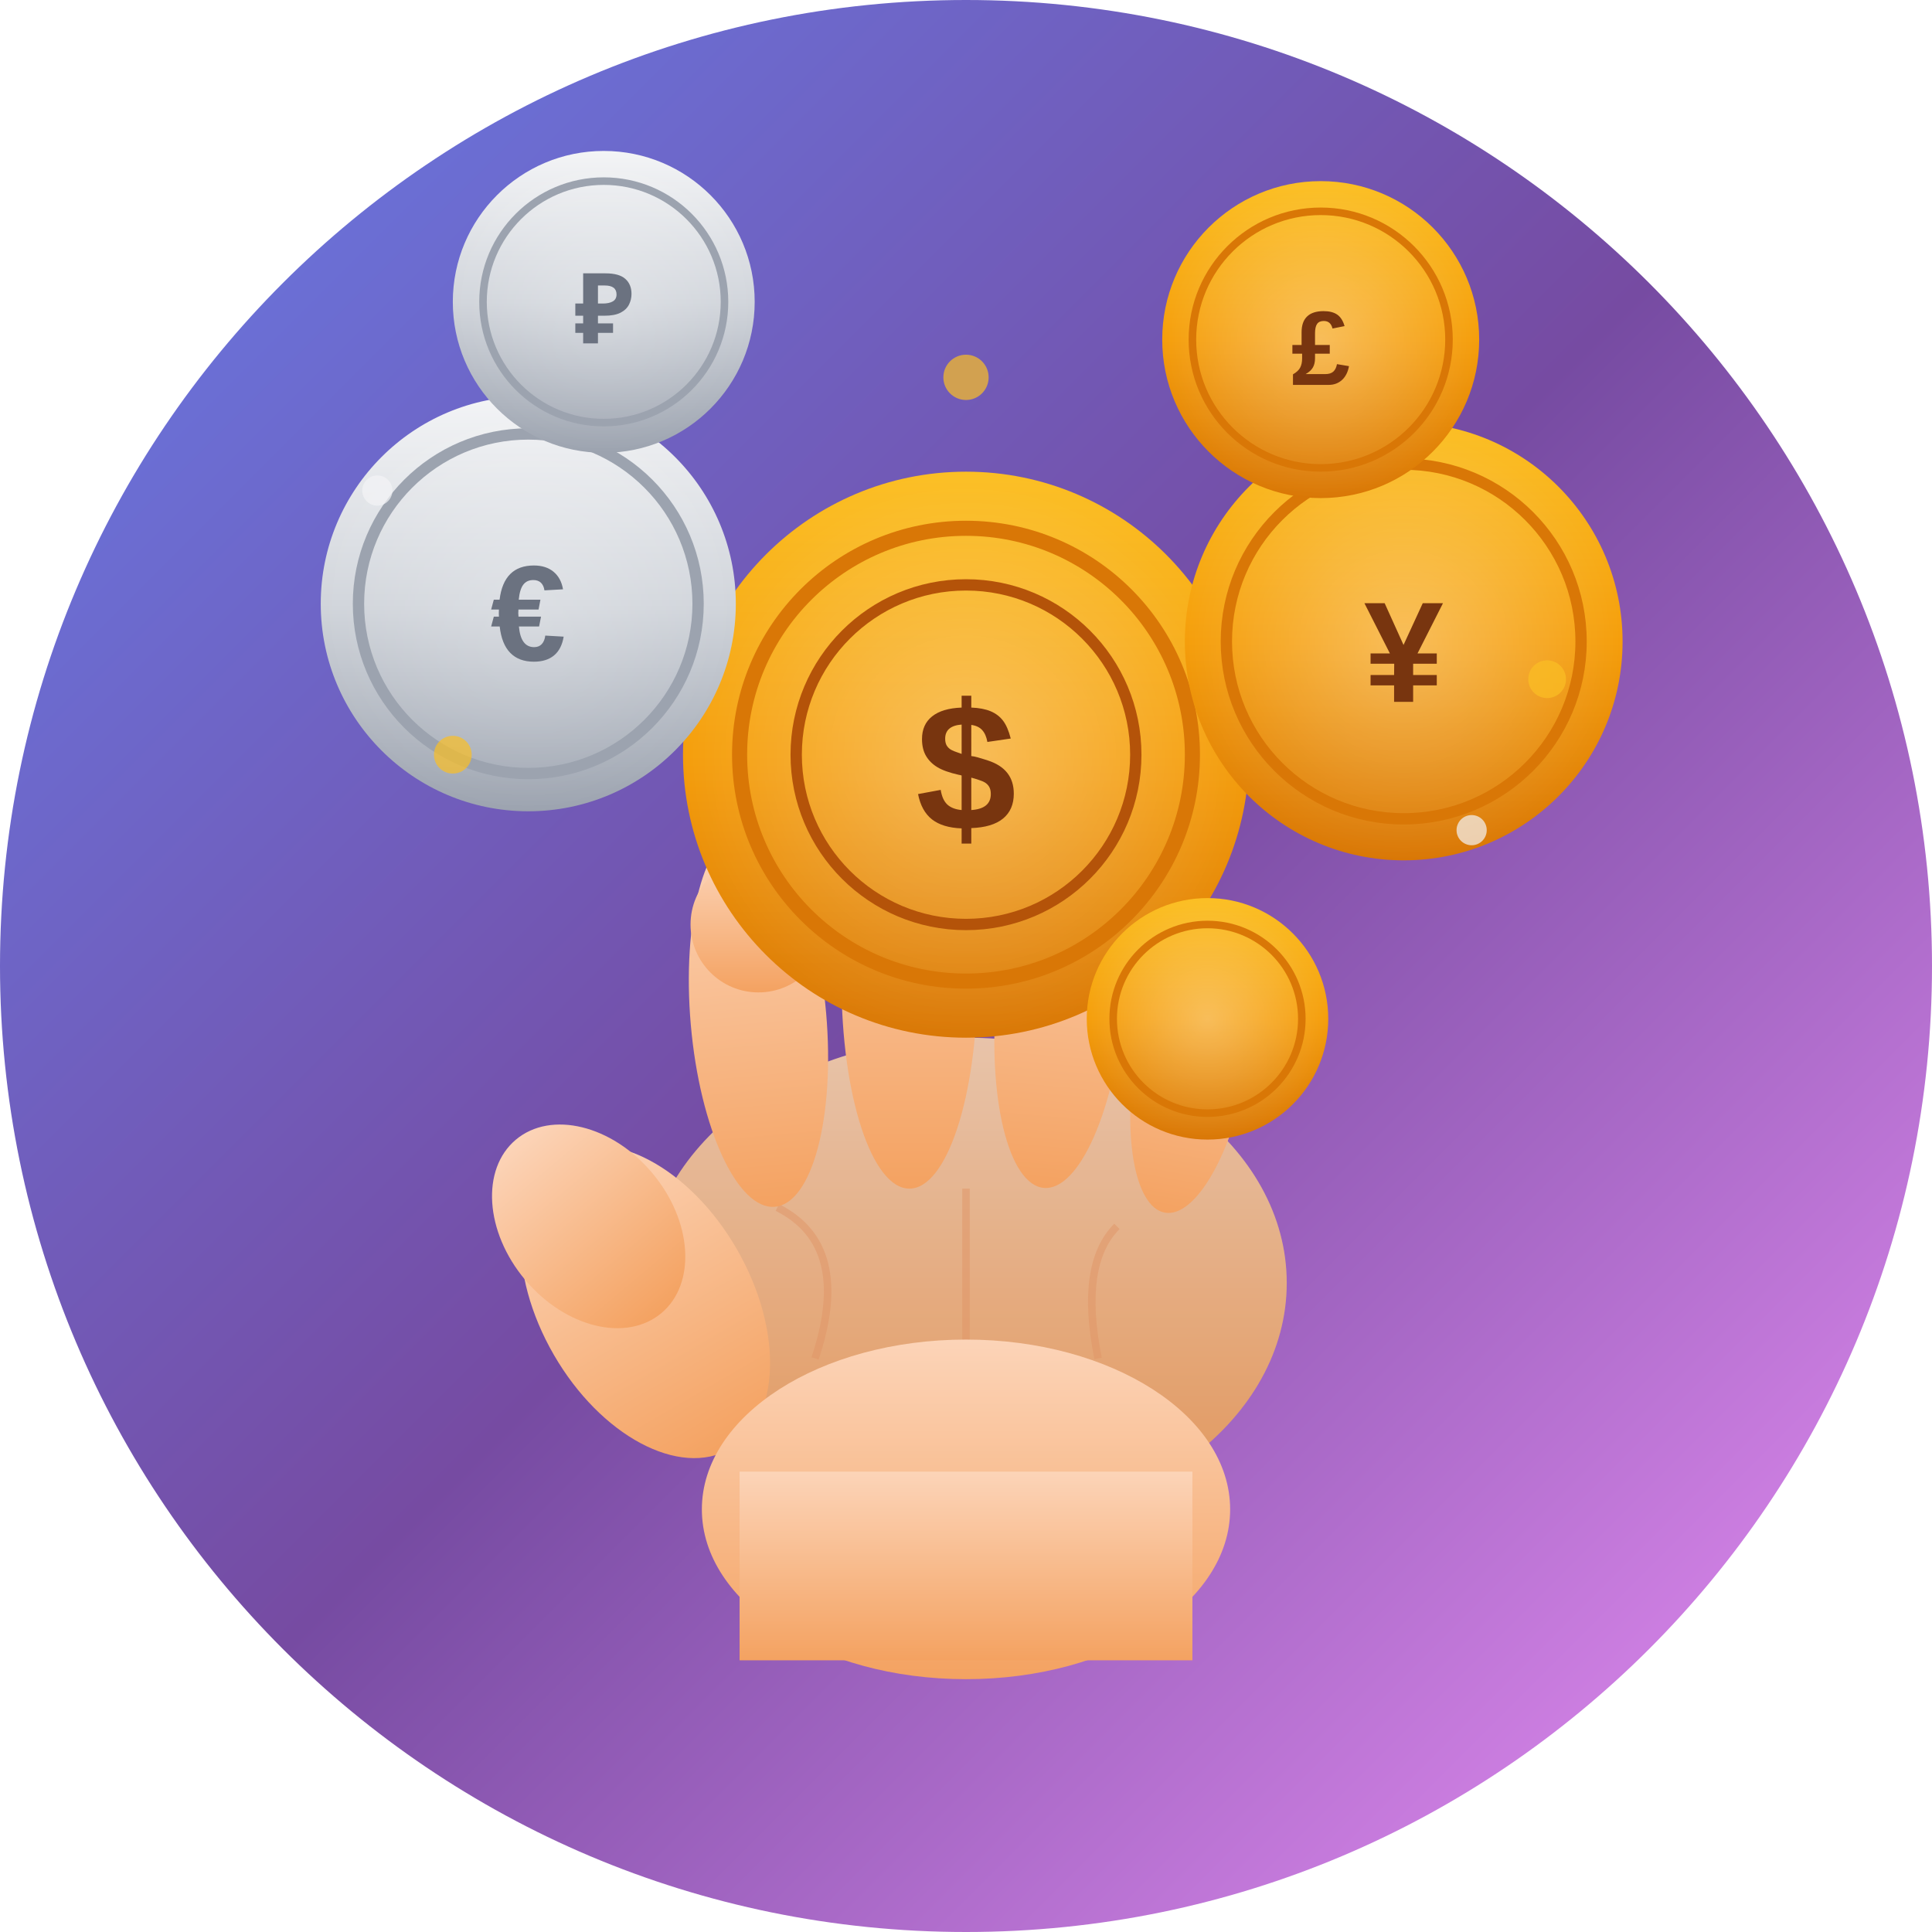
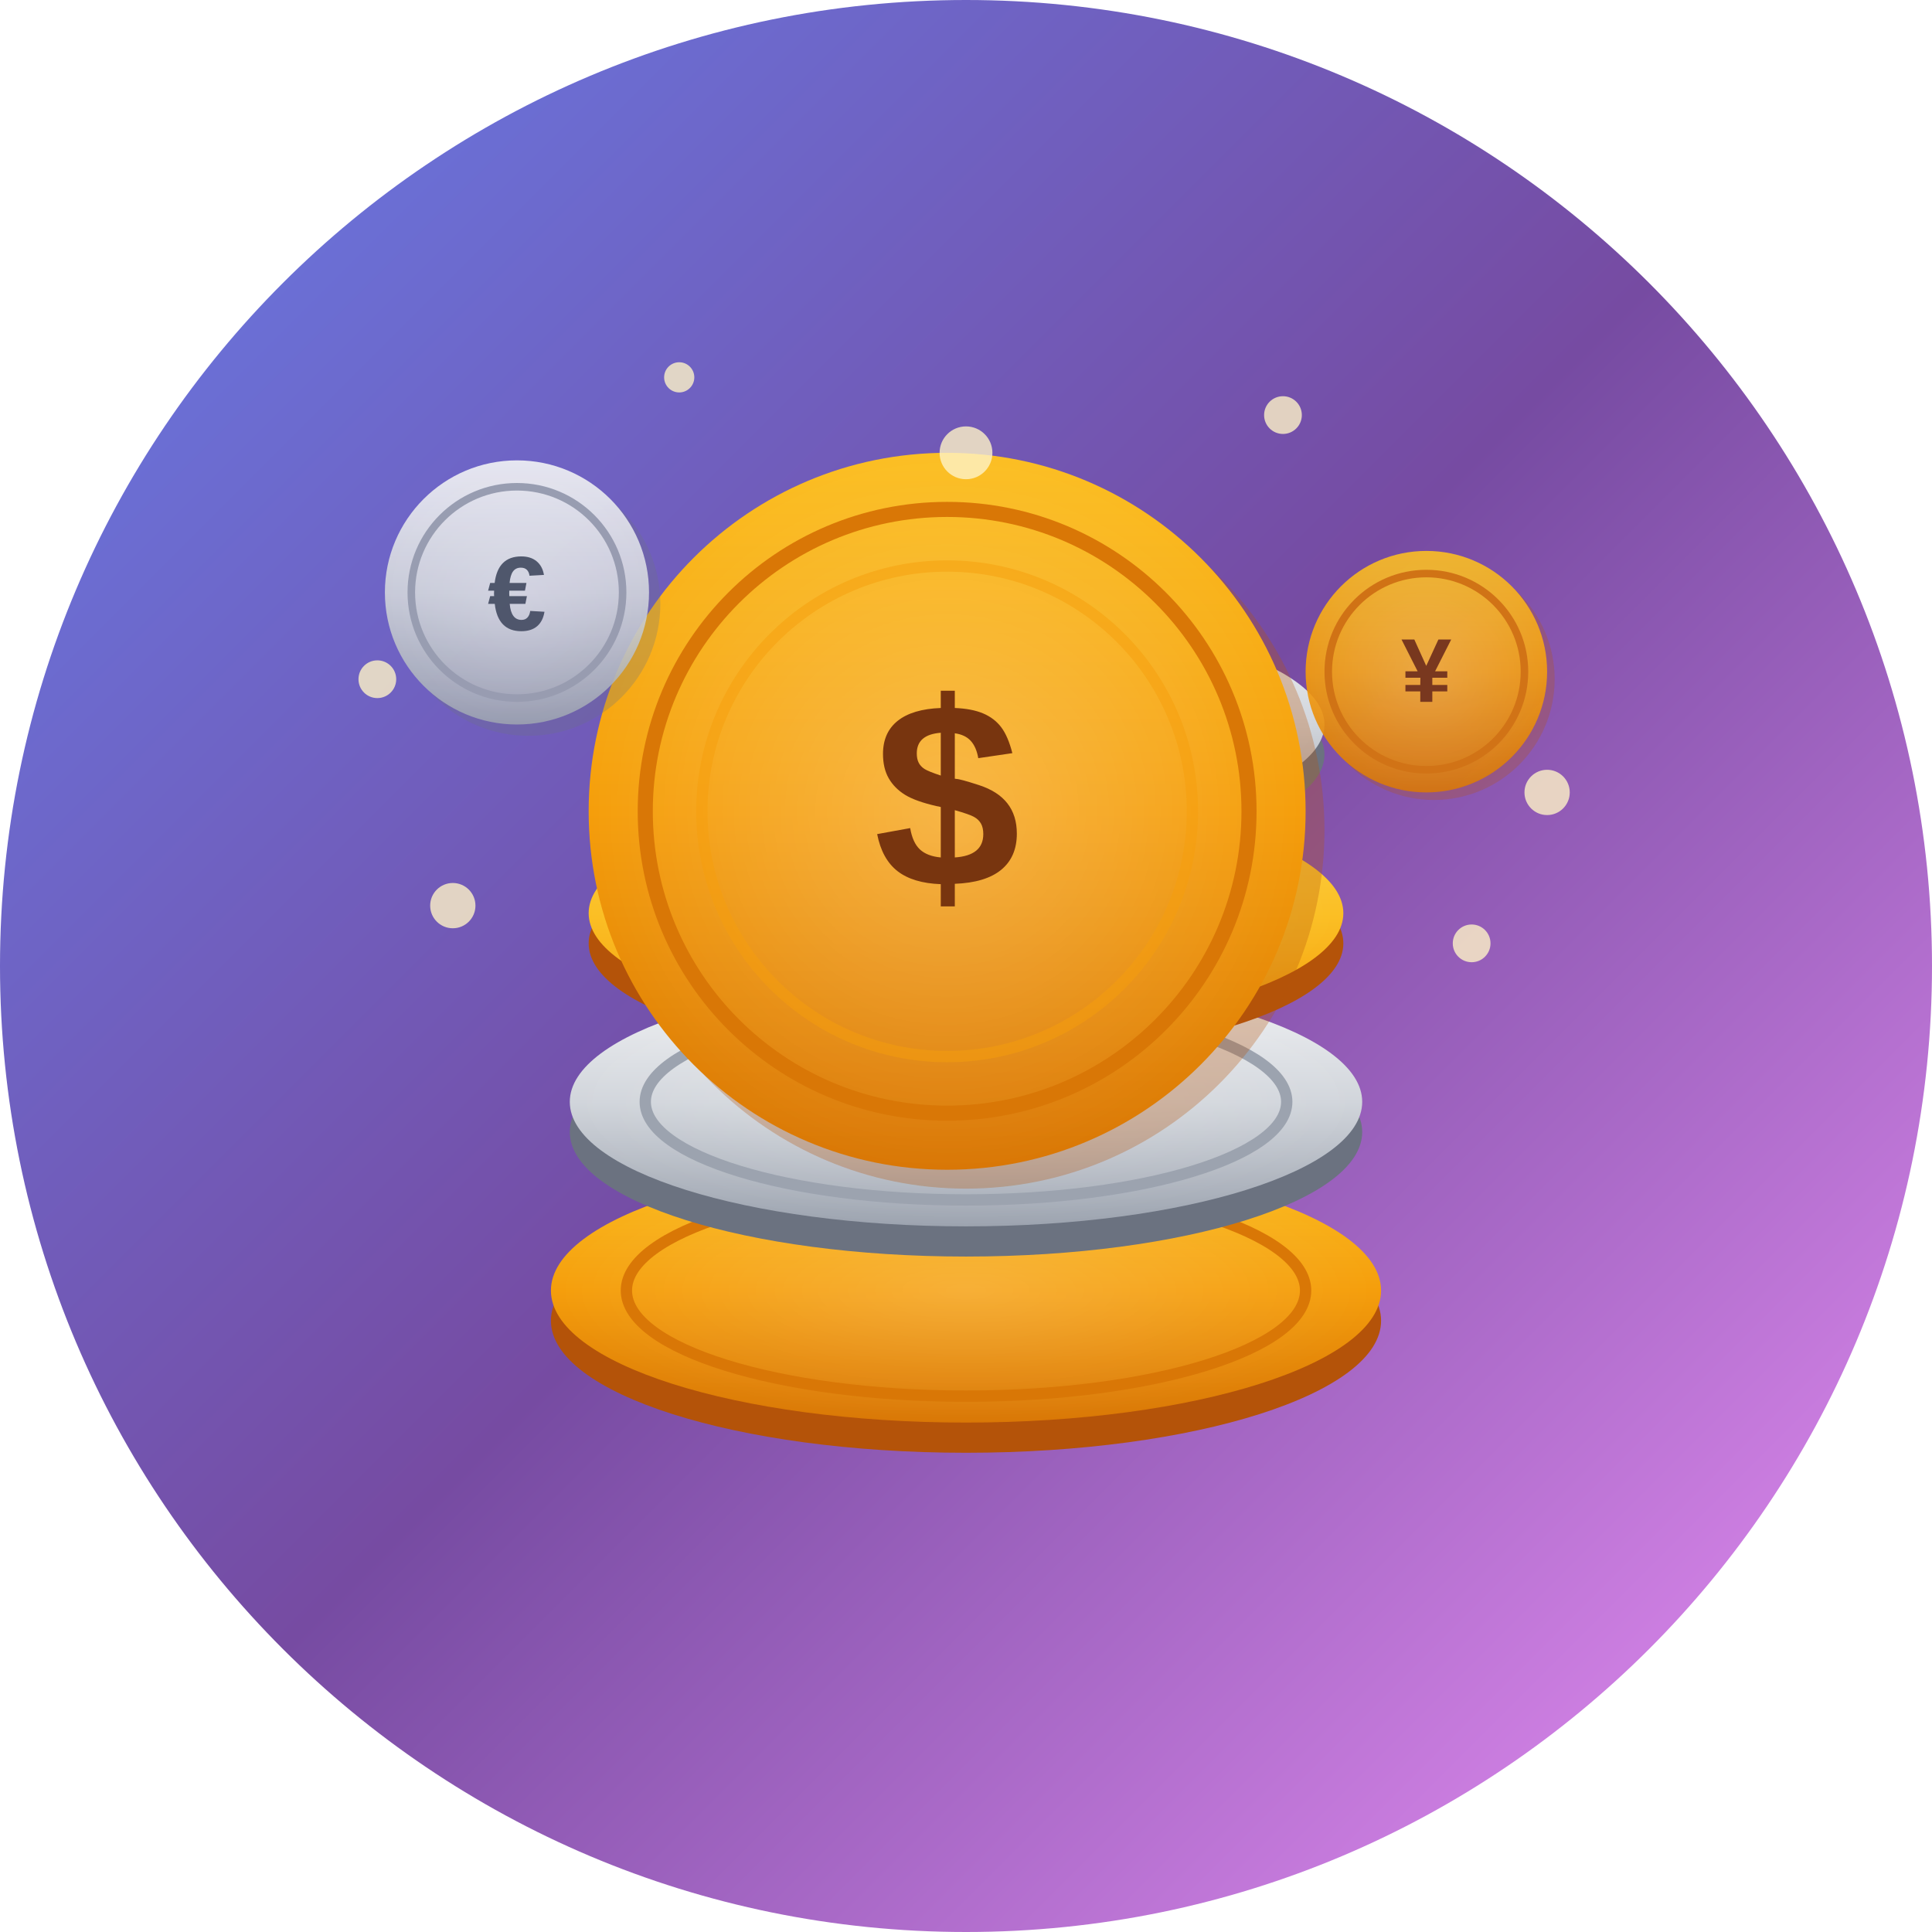
<svg xmlns="http://www.w3.org/2000/svg" viewBox="0 0 512 512" width="512" height="512">
  <defs>
    <linearGradient id="bgGrad" x1="0%" y1="0%" x2="100%" y2="100%">
      <stop offset="0%" style="stop-color:#667eea;stop-opacity:1" />
      <stop offset="50%" style="stop-color:#764ba2;stop-opacity:1" />
      <stop offset="100%" style="stop-color:#f093fb;stop-opacity:1" />
    </linearGradient>
    <linearGradient id="goldGrad" x1="0%" y1="0%" x2="0%" y2="100%">
      <stop offset="0%" style="stop-color:#fbbf24;stop-opacity:1" />
      <stop offset="50%" style="stop-color:#f59e0b;stop-opacity:1" />
      <stop offset="100%" style="stop-color:#d97706;stop-opacity:1" />
    </linearGradient>
+     <linearGradient id="goldGrad2" x1="0%" y1="0%" x2="0%" y2="100%">
+       <stop offset="0%" style="stop-color:#fcd34d;stop-opacity:1" />
+       <stop offset="50%" style="stop-color:#fbbf24;stop-opacity:1" />
+       <stop offset="100%" style="stop-color:#f59e0b;stop-opacity:1" />
+     </linearGradient>
    <linearGradient id="silverGrad" x1="0%" y1="0%" x2="0%" y2="100%">
      <stop offset="0%" style="stop-color:#f3f4f6;stop-opacity:1" />
      <stop offset="50%" style="stop-color:#d1d5db;stop-opacity:1" />
      <stop offset="100%" style="stop-color:#9ca3af;stop-opacity:1" />
    </linearGradient>
-     <linearGradient id="skinGrad" x1="0%" y1="0%" x2="0%" y2="100%">
-       <stop offset="0%" style="stop-color:#fcd4b8;stop-opacity:1" />
-       <stop offset="100%" style="stop-color:#f4a261;stop-opacity:1" />
-     </linearGradient>
    <radialGradient id="coinShine">
-       <stop offset="0%" style="stop-color:#ffffff;stop-opacity:0.8" />
+       <stop offset="0%" style="stop-color:#ffffff;stop-opacity:0.6" />
      <stop offset="100%" style="stop-color:#ffffff;stop-opacity:0" />
    </radialGradient>
  </defs>
  <circle cx="256" cy="256" r="256" fill="url(#bgGrad)" />
-   <g transform="translate(256, 340)">
-     <ellipse cx="0" cy="0" rx="85" ry="65" fill="url(#skinGrad)" />
-     <ellipse cx="0" cy="0" rx="85" ry="65" fill="#000" opacity="0.08" />
-     <path d="M -50,-20 Q -30,-10 -40,20" stroke="#e09465" stroke-width="2" fill="none" opacity="0.5" />
-     <path d="M 0,-25 Q 0,-5 0,25" stroke="#e09465" stroke-width="2" fill="none" opacity="0.5" />
-     <path d="M 40,-15 Q 30,-5 35,20" stroke="#e09465" stroke-width="2" fill="none" opacity="0.5" />
-     <ellipse cx="-85" cy="5" rx="28" ry="45" fill="url(#skinGrad)" transform="rotate(-30 -85 5)" />
-     <ellipse cx="-100" cy="-15" rx="22" ry="30" fill="url(#skinGrad)" transform="rotate(-40 -100 -15)" />
-     <ellipse cx="-55" cy="-70" rx="18" ry="50" fill="url(#skinGrad)" transform="rotate(-5 -55 -70)" />
-     <circle cx="-55" cy="-95" r="18" fill="url(#skinGrad)" />
-     <ellipse cx="-15" cy="-80" rx="18" ry="55" fill="url(#skinGrad)" />
-     <circle cx="-15" cy="-108" r="18" fill="url(#skinGrad)" />
-     <ellipse cx="25" cy="-75" rx="17" ry="50" fill="url(#skinGrad)" transform="rotate(5 25 -75)" />
-     <circle cx="25" cy="-100" r="17" fill="url(#skinGrad)" />
-     <ellipse cx="60" cy="-60" rx="15" ry="42" fill="url(#skinGrad)" transform="rotate(10 60 -60)" />
-     <circle cx="62" cy="-82" r="15" fill="url(#skinGrad)" />
-     <ellipse cx="0" cy="60" rx="70" ry="45" fill="url(#skinGrad)" />
-     <rect x="-60" y="50" width="120" height="50" fill="url(#skinGrad)" />
+   <g transform="translate(256, 350)">
+     <ellipse cx="0" cy="0" rx="110" ry="35" fill="#b45309" />
+     <ellipse cx="0" cy="-8" rx="110" ry="35" fill="url(#goldGrad)" />
+     <ellipse cx="0" cy="-8" rx="110" ry="35" fill="url(#coinShine)" opacity="0.3" />
+     <ellipse cx="0" cy="-8" rx="90" ry="28" fill="none" stroke="#d97706" stroke-width="3" />
  </g>
-   <g>
-     <g transform="translate(256, 200)">
-       <ellipse cx="0" cy="0" rx="75" ry="75" fill="url(#goldGrad)" />
-       <ellipse cx="0" cy="0" rx="75" ry="75" fill="url(#coinShine)" opacity="0.4" />
-       <circle cx="0" cy="0" r="60" fill="none" stroke="#d97706" stroke-width="4" />
-       <circle cx="0" cy="0" r="45" fill="none" stroke="#b45309" stroke-width="3" />
-       <text x="0" y="20" text-anchor="middle" font-family="Arial, sans-serif" font-size="48" font-weight="bold" fill="#78350f">$</text>
-     </g>
-     <g transform="translate(140, 160)">
-       <ellipse cx="0" cy="0" rx="55" ry="55" fill="url(#silverGrad)" />
-       <ellipse cx="0" cy="0" rx="55" ry="55" fill="url(#coinShine)" opacity="0.3" />
-       <circle cx="0" cy="0" r="45" fill="none" stroke="#9ca3af" stroke-width="3" />
-       <text x="0" y="15" text-anchor="middle" font-family="Arial, sans-serif" font-size="36" font-weight="bold" fill="#6b7280">€</text>
-     </g>
-     <g transform="translate(372, 170)">
-       <ellipse cx="0" cy="0" rx="58" ry="58" fill="url(#goldGrad)" />
-       <ellipse cx="0" cy="0" rx="58" ry="58" fill="url(#coinShine)" opacity="0.4" />
-       <circle cx="0" cy="0" r="47" fill="none" stroke="#d97706" stroke-width="3" />
-       <text x="0" y="16" text-anchor="middle" font-family="Arial, sans-serif" font-size="38" font-weight="bold" fill="#78350f">¥</text>
-     </g>
-     <g transform="translate(160, 80)">
-       <ellipse cx="0" cy="0" rx="40" ry="40" fill="url(#silverGrad)" />
-       <ellipse cx="0" cy="0" rx="40" ry="40" fill="url(#coinShine)" opacity="0.3" />
-       <circle cx="0" cy="0" r="32" fill="none" stroke="#9ca3af" stroke-width="2" />
-       <text x="0" y="11" text-anchor="middle" font-family="Arial, sans-serif" font-size="26" font-weight="bold" fill="#6b7280">₽</text>
-     </g>
-     <g transform="translate(350, 90)">
-       <ellipse cx="0" cy="0" rx="42" ry="42" fill="url(#goldGrad)" />
-       <ellipse cx="0" cy="0" rx="42" ry="42" fill="url(#coinShine)" opacity="0.4" />
-       <circle cx="0" cy="0" r="34" fill="none" stroke="#d97706" stroke-width="2" />
-       <text x="0" y="12" text-anchor="middle" font-family="Arial, sans-serif" font-size="28" font-weight="bold" fill="#78350f">£</text>
-     </g>
-     <g transform="translate(320, 270)">
-       <ellipse cx="0" cy="0" rx="32" ry="32" fill="url(#goldGrad)" />
-       <ellipse cx="0" cy="0" rx="32" ry="32" fill="url(#coinShine)" opacity="0.4" />
-       <circle cx="0" cy="0" r="25" fill="none" stroke="#d97706" stroke-width="2" />
-     </g>
+   <g transform="translate(256, 300)">
+     <ellipse cx="0" cy="0" rx="105" ry="33" fill="#6b7280" />
+     <ellipse cx="0" cy="-8" rx="105" ry="33" fill="url(#silverGrad)" />
+     <ellipse cx="0" cy="-8" rx="105" ry="33" fill="url(#coinShine)" opacity="0.4" />
+     <ellipse cx="0" cy="-8" rx="85" ry="26" fill="none" stroke="#9ca3af" stroke-width="3" />
  </g>
-   <g opacity="0.7">
-     <circle cx="120" cy="200" r="5" fill="#fbbf24" />
-     <circle cx="390" cy="220" r="4" fill="#f3f4f6" />
-     <circle cx="256" cy="100" r="6" fill="#fbbf24" />
-     <circle cx="100" cy="130" r="4" fill="#f3f4f6" />
-     <circle cx="410" cy="180" r="5" fill="#fbbf24" />
+   <g transform="translate(256, 250)">
+     <ellipse cx="0" cy="0" rx="100" ry="31" fill="#b45309" />
+     <ellipse cx="0" cy="-8" rx="100" ry="31" fill="url(#goldGrad2)" />
+     <ellipse cx="0" cy="-8" rx="100" ry="31" fill="url(#coinShine)" opacity="0.3" />
+     <ellipse cx="0" cy="-8" rx="80" ry="24" fill="none" stroke="#d97706" stroke-width="3" />
+   </g>
+   <g transform="translate(256, 200)">
+     <ellipse cx="0" cy="0" rx="95" ry="29" fill="#6b7280" />
+     <ellipse cx="0" cy="-8" rx="95" ry="29" fill="url(#silverGrad)" />
+     <ellipse cx="0" cy="-8" rx="95" ry="29" fill="url(#coinShine)" opacity="0.5" />
+     <ellipse cx="0" cy="-8" rx="75" ry="22" fill="none" stroke="#9ca3af" stroke-width="2" />
+   </g>
+   <g transform="translate(256, 220)">
+     <circle cx="0" cy="0" r="95" fill="#b45309" opacity="0.3" />
+     <circle cx="-5" cy="-5" r="95" fill="url(#goldGrad)" />
+     <circle cx="-5" cy="-5" r="95" fill="url(#coinShine)" opacity="0.4" />
+     <circle cx="-5" cy="-5" r="80" fill="none" stroke="#d97706" stroke-width="4" />
+     <circle cx="-5" cy="-5" r="65" fill="none" stroke="#f59e0b" stroke-width="3" opacity="0.5" />
+     <text x="-5" y="15" text-anchor="middle" font-family="Arial, sans-serif" font-size="70" font-weight="bold" fill="#78350f">$</text>
+   </g>
+   <g transform="translate(140, 160)" opacity="0.9">
+     <circle cx="0" cy="0" r="35" fill="#6b7280" opacity="0.3" />
+     <circle cx="-3" cy="-3" r="35" fill="url(#silverGrad)" />
+     <circle cx="-3" cy="-3" r="35" fill="url(#coinShine)" opacity="0.4" />
+     <circle cx="-3" cy="-3" r="28" fill="none" stroke="#9ca3af" stroke-width="2" />
+     <text x="-3" y="7" text-anchor="middle" font-family="Arial, sans-serif" font-size="28" font-weight="bold" fill="#4b5563">€</text>
+   </g>
+   <g transform="translate(380, 180)" opacity="0.9">
+     <circle cx="0" cy="0" r="32" fill="#b45309" opacity="0.3" />
+     <circle cx="-2" cy="-2" r="32" fill="url(#goldGrad)" />
+     <circle cx="-2" cy="-2" r="32" fill="url(#coinShine)" opacity="0.3" />
+     <circle cx="-2" cy="-2" r="26" fill="none" stroke="#d97706" stroke-width="2" />
+     <text x="-2" y="6" text-anchor="middle" font-family="Arial, sans-serif" font-size="24" font-weight="bold" fill="#78350f">¥</text>
+   </g>
+   <g opacity="0.8">
+     <circle cx="120" cy="240" r="6" fill="#fef3c7" />
+     <circle cx="390" cy="250" r="5" fill="#fef3c7" />
+     <circle cx="256" cy="120" r="7" fill="#fef3c7" />
+     <circle cx="100" cy="180" r="5" fill="#fef3c7" />
+     <circle cx="410" cy="210" r="6" fill="#fef3c7" />
+     <circle cx="180" cy="100" r="4" fill="#fef3c7" />
+     <circle cx="340" cy="110" r="5" fill="#fef3c7" />
  </g>
</svg>
